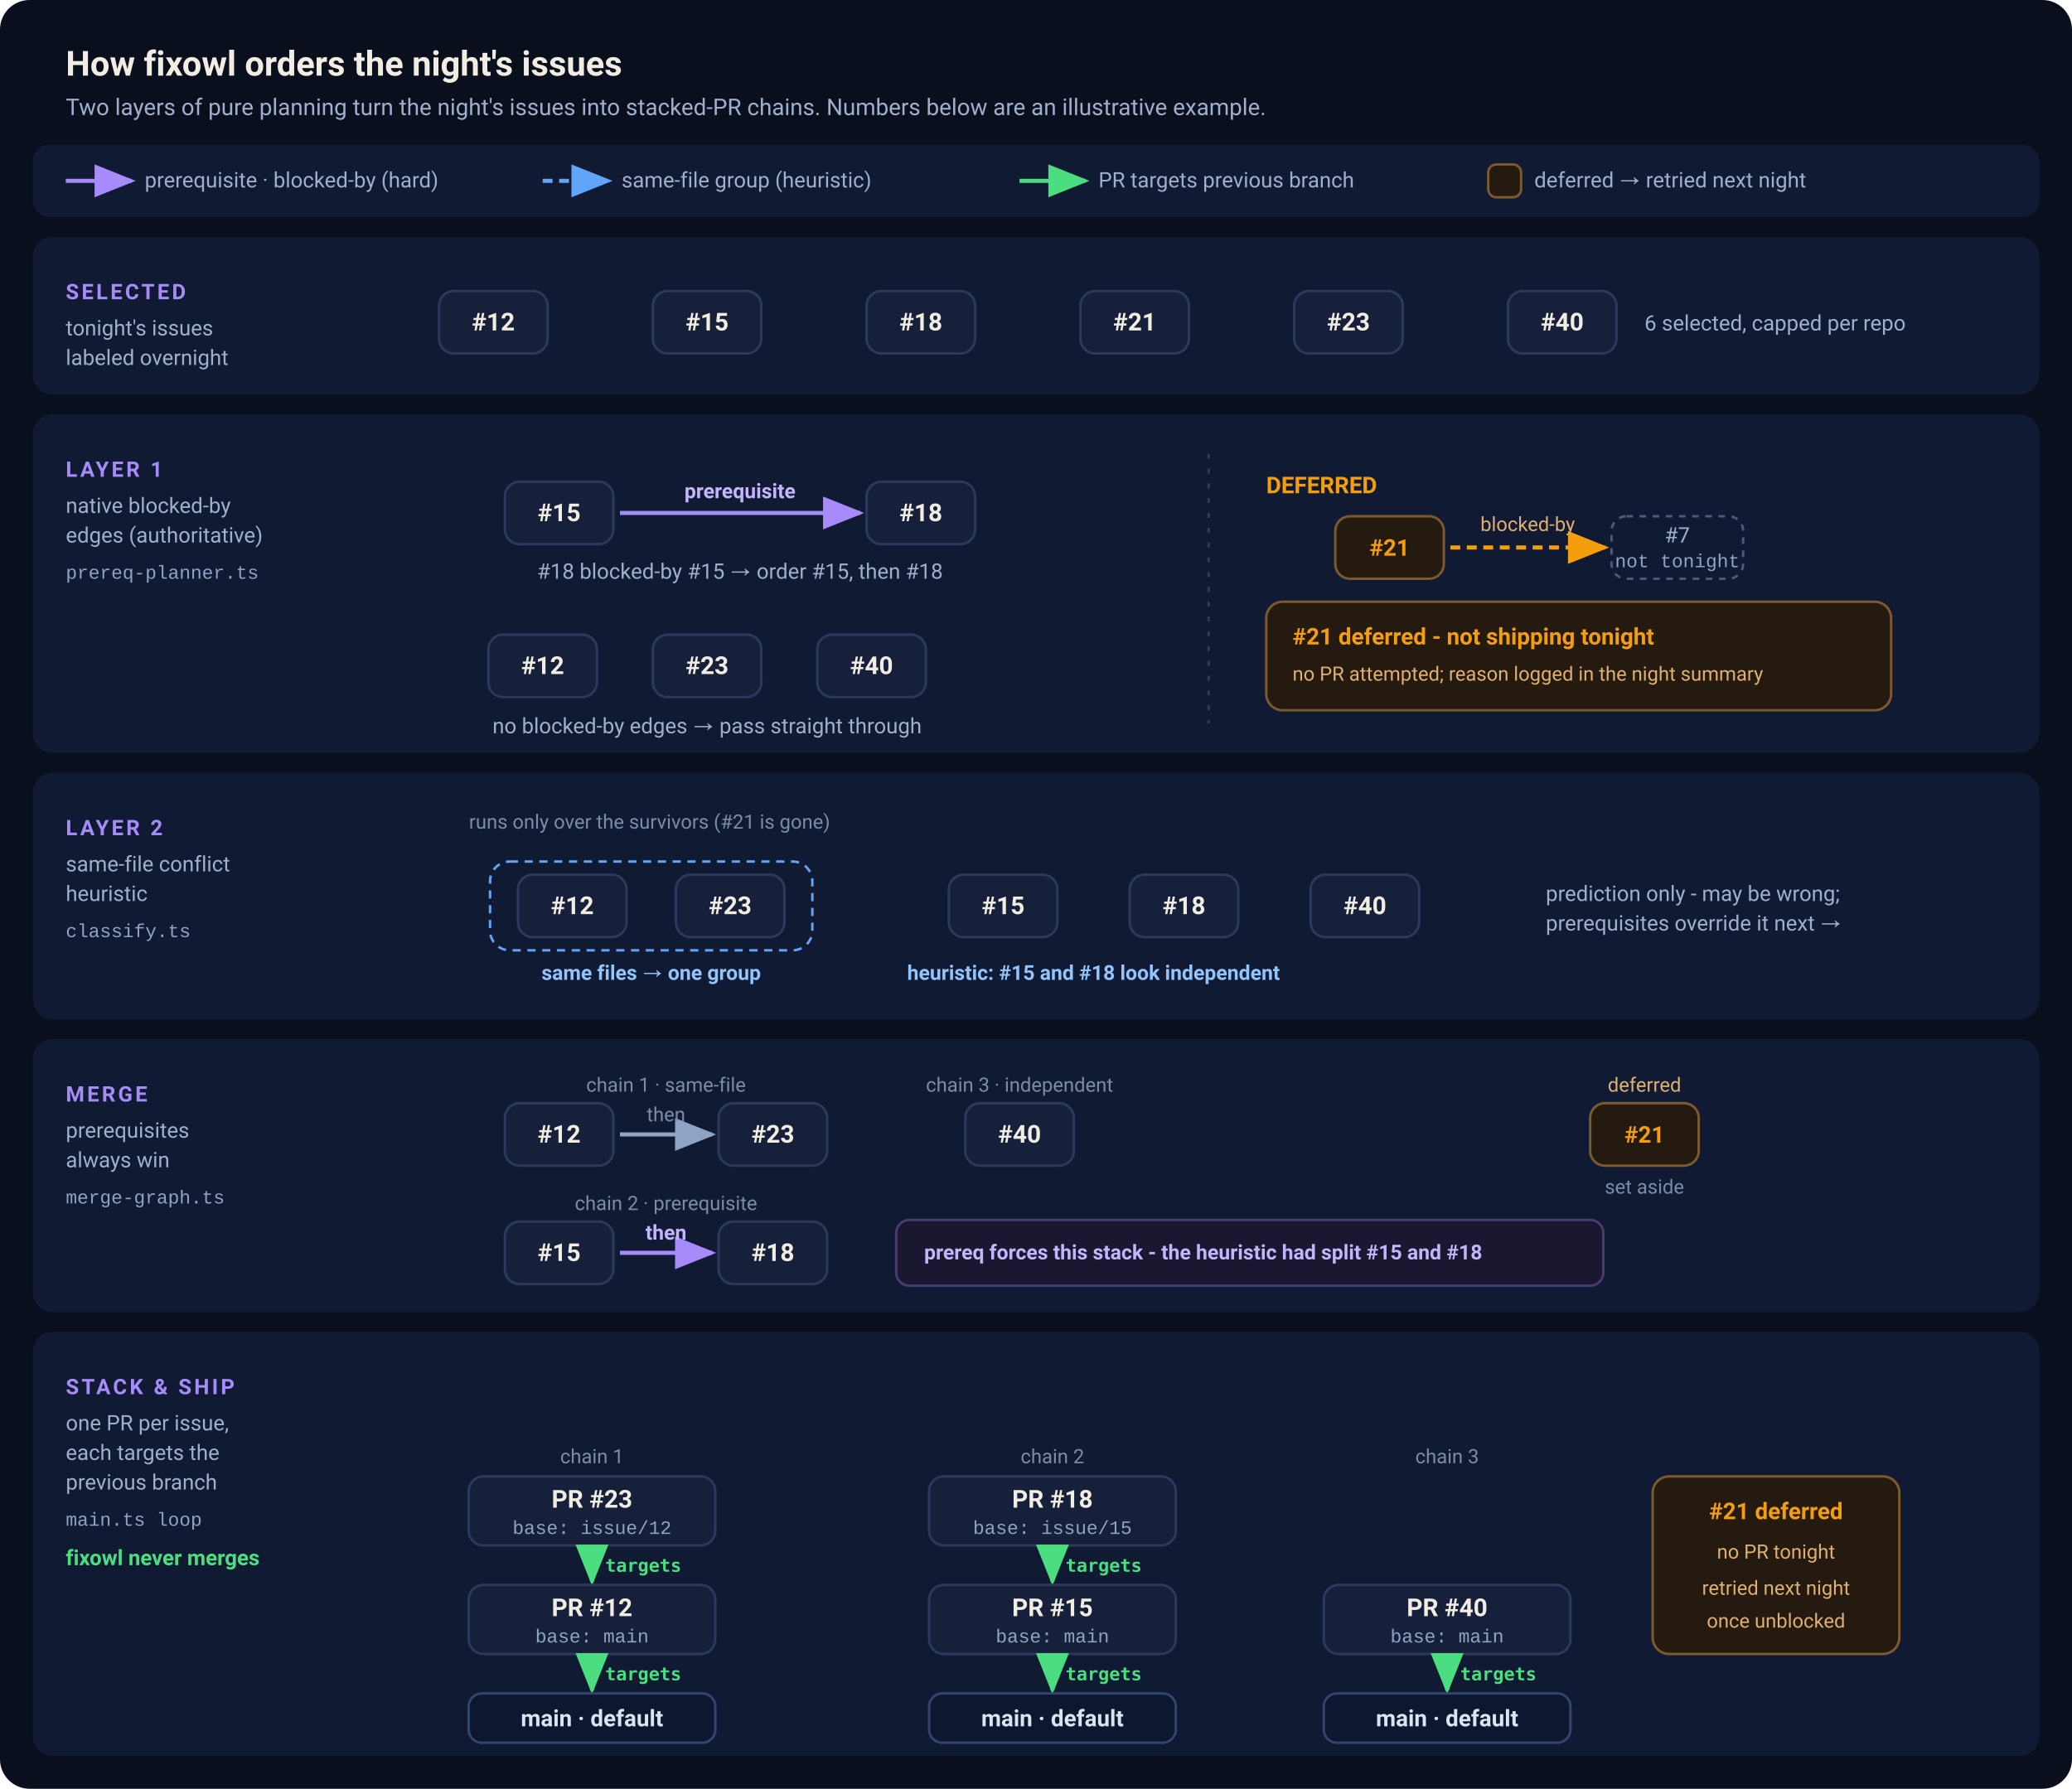
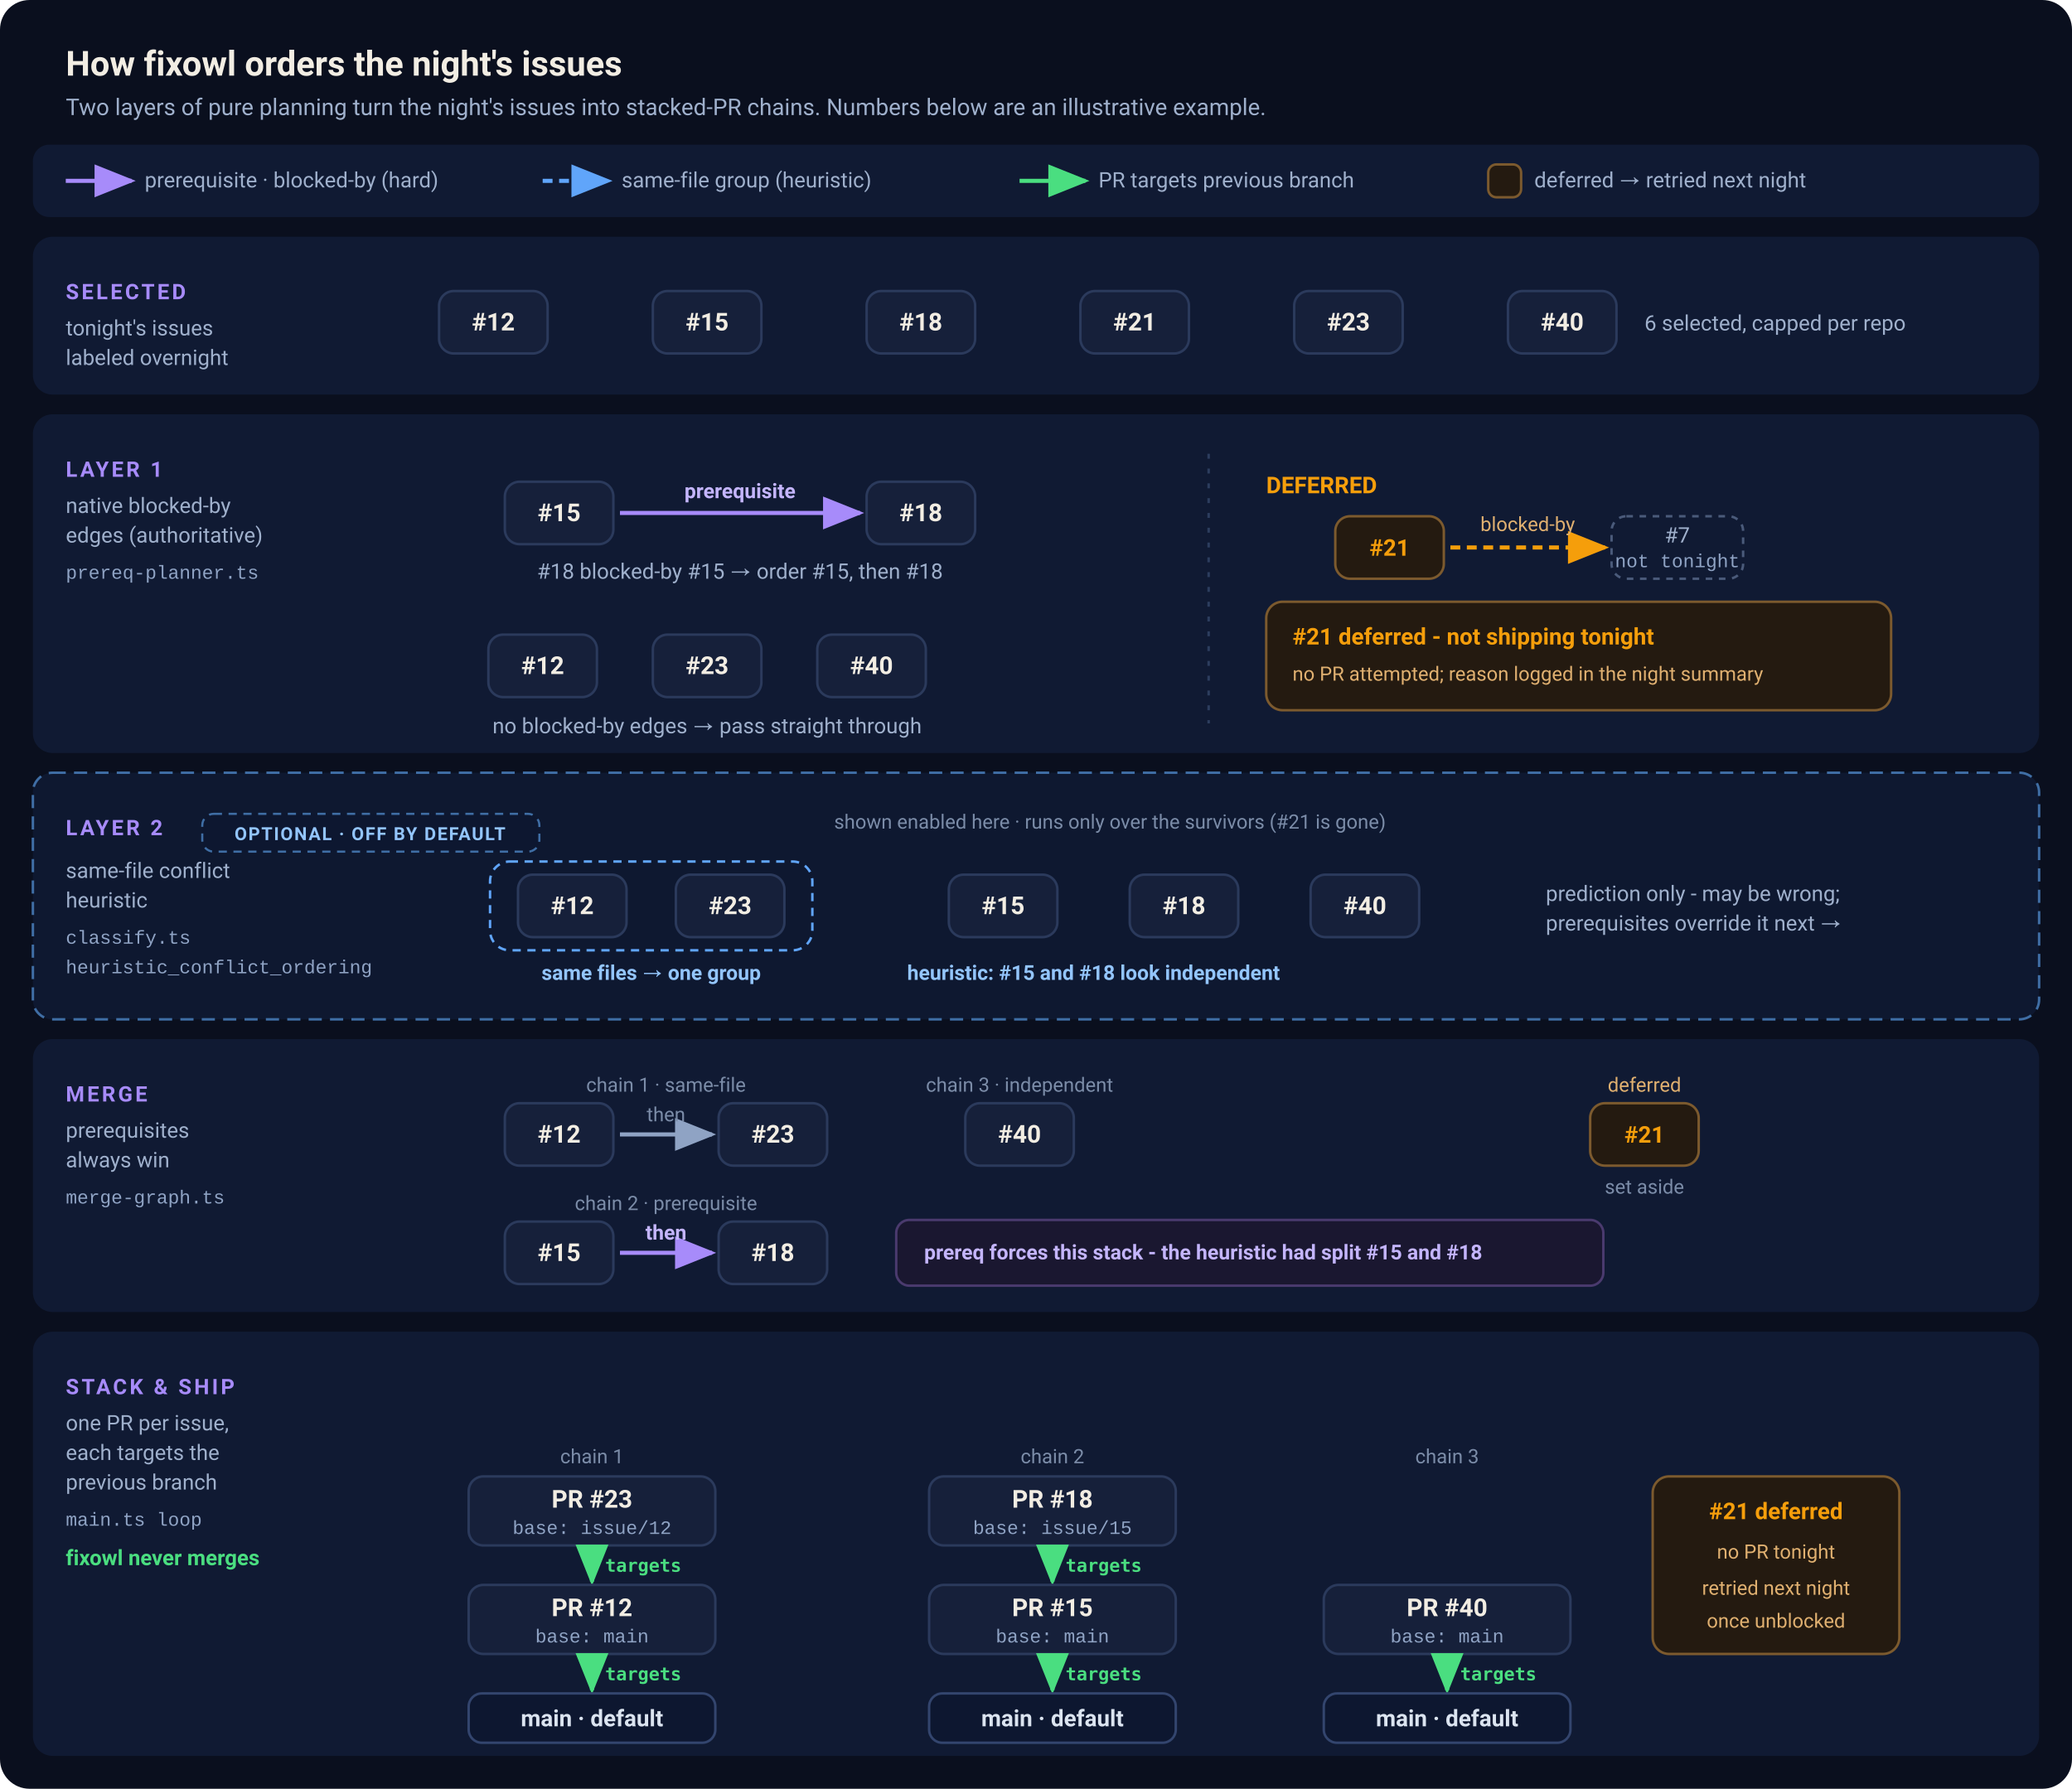
<svg xmlns="http://www.w3.org/2000/svg" viewBox="0 0 1260 1088" width="1260" height="1088" role="img" aria-labelledby="t d">
  <style>
    .bg     { fill: #0a0f1e; }
    .band   { fill: #101a33; }
+     .optband { fill: #0e1830; stroke: #3f6ea5; stroke-width: 1.5; stroke-dasharray: 8 5; }
+     .optbadge{ fill: #0d1730; stroke: #3f6ea5; stroke-width: 1.3; stroke-dasharray: 5 4; }
    .chip   { fill: #16203a; stroke: #2b3a5c; stroke-width: 1.5; }
    .prbox  { fill: #16203a; stroke: #2b3a5c; stroke-width: 1.5; }
    .base   { fill: #0d1730; stroke: #33456e; stroke-width: 1.5; }
    .ghost  { fill: none; stroke: #4a5a7a; stroke-width: 1.5; stroke-dasharray: 4 4; }
    .defbox { fill: #241a10; stroke: #7c5a2e; stroke-width: 1.5; }
    .defchip{ fill: #241a10; stroke: #7c5a2e; stroke-width: 1.5; }
    .callout{ fill: #1a1730; stroke: #4a3a6e; stroke-width: 1.5; }
    .hgroup { fill: none; stroke: #60a5fa; stroke-width: 1.5; stroke-dasharray: 5 4; }
    .divide { stroke: #2c3d5e; stroke-width: 1.5; stroke-dasharray: 3 6; }

    .ttl    { font: 700 21px -apple-system, BlinkMacSystemFont, "Segoe UI", Roboto, Helvetica, Arial, sans-serif; fill: #f2ede3; }
    .sub    { font: 400 14px -apple-system, BlinkMacSystemFont, "Segoe UI", Roboto, Helvetica, Arial, sans-serif; fill: #9fb0cc; }
    .bandt  { font: 700 13px -apple-system, BlinkMacSystemFont, "Segoe UI", Roboto, Helvetica, Arial, sans-serif; fill: #a78bfa; letter-spacing: 1.6px; }
    .rail   { font: 400 13px -apple-system, BlinkMacSystemFont, "Segoe UI", Roboto, Helvetica, Arial, sans-serif; fill: #9fb0cc; }
    .l1     { font: 600 14px -apple-system, BlinkMacSystemFont, "Segoe UI", Roboto, Helvetica, Arial, sans-serif; fill: #dbe4f0; }
    .l2     { font: 400 13px -apple-system, BlinkMacSystemFont, "Segoe UI", Roboto, Helvetica, Arial, sans-serif; fill: #9fb0cc; }
    .l3     { font: 400 12px -apple-system, BlinkMacSystemFont, "Segoe UI", Roboto, Helvetica, Arial, sans-serif; fill: #7b8ca8; }
    .chipt  { font: 700 15px -apple-system, BlinkMacSystemFont, "Segoe UI", Roboto, Helvetica, Arial, sans-serif; fill: #f2ede3; }
    .mono   { font: 400 12.5px ui-monospace, SFMono-Regular, Menlo, Consolas, "Liberation Mono", monospace; fill: #c4b5fd; }
    .mono2  { font: 400 11.5px ui-monospace, SFMono-Regular, Menlo, Consolas, "Liberation Mono", monospace; fill: #8fa3c4; }
    .green  { font: 600 13px -apple-system, BlinkMacSystemFont, "Segoe UI", Roboto, Helvetica, Arial, sans-serif; fill: #4ade80; }
    .greenm { font: 600 11px ui-monospace, SFMono-Regular, Menlo, Consolas, monospace; fill: #4ade80; }
    .amber  { font: 700 14px -apple-system, BlinkMacSystemFont, "Segoe UI", Roboto, Helvetica, Arial, sans-serif; fill: #f59e0b; }
    .amber2 { font: 400 12px -apple-system, BlinkMacSystemFont, "Segoe UI", Roboto, Helvetica, Arial, sans-serif; fill: #e0b070; }
    .purpT  { font: 600 12.5px -apple-system, BlinkMacSystemFont, "Segoe UI", Roboto, Helvetica, Arial, sans-serif; fill: #c4b5fd; }
    .blueT  { font: 600 12.5px -apple-system, BlinkMacSystemFont, "Segoe UI", Roboto, Helvetica, Arial, sans-serif; fill: #93c5fd; }
+     .optt   { font: 700 11px -apple-system, BlinkMacSystemFont, "Segoe UI", Roboto, Helvetica, Arial, sans-serif; fill: #93c5fd; letter-spacing: 0.8px; }

    .ap { stroke: #a78bfa; stroke-width: 2.5; fill: none; marker-end: url(#ap); }
    .ab { stroke: #60a5fa; stroke-width: 2.5; fill: none; marker-end: url(#ab); stroke-dasharray: 6 4; }
    .ag { stroke: #4ade80; stroke-width: 2.5; fill: none; marker-end: url(#ag); }
    .aa { stroke: #f59e0b; stroke-width: 2.5; fill: none; marker-end: url(#aa); stroke-dasharray: 6 4; }
    .an { stroke: #8fa3c4; stroke-width: 2.5; fill: none; marker-end: url(#an); }
  </style>
  <defs>
    <marker id="ap" markerWidth="10" markerHeight="8" refX="9" refY="4" orient="auto">
      <path d="M0,0 L10,4 L0,8 z" fill="#a78bfa" />
    </marker>
    <marker id="ab" markerWidth="10" markerHeight="8" refX="9" refY="4" orient="auto">
      <path d="M0,0 L10,4 L0,8 z" fill="#60a5fa" />
    </marker>
    <marker id="ag" markerWidth="10" markerHeight="8" refX="9" refY="4" orient="auto">
      <path d="M0,0 L10,4 L0,8 z" fill="#4ade80" />
    </marker>
    <marker id="aa" markerWidth="10" markerHeight="8" refX="9" refY="4" orient="auto">
      <path d="M0,0 L10,4 L0,8 z" fill="#f59e0b" />
    </marker>
    <marker id="an" markerWidth="10" markerHeight="8" refX="9" refY="4" orient="auto">
      <path d="M0,0 L10,4 L0,8 z" fill="#8fa3c4" />
    </marker>
  </defs>
  <rect class="bg" x="0" y="0" width="1260" height="1088" rx="18" />
  <text class="ttl" x="40" y="46">How fixowl orders the night's issues</text>
  <text class="sub" x="40" y="70">Two layers of pure planning turn the night's issues into stacked-PR chains. Numbers below are an illustrative example.</text>
  <rect class="band" x="20" y="88" width="1220" height="44" rx="10" />
  <line class="ap" x1="40" y1="110" x2="80" y2="110" />
  <text class="l2" x="88" y="114">prerequisite · blocked-by (hard)</text>
  <line class="ab" x1="330" y1="110" x2="370" y2="110" />
  <text class="l2" x="378" y="114">same-file group (heuristic)</text>
  <line class="ag" x1="620" y1="110" x2="660" y2="110" />
  <text class="l2" x="668" y="114">PR targets previous branch</text>
  <rect class="defchip" x="905" y="100" width="20" height="20" rx="5" />
  <text class="l2" x="933" y="114">deferred → retried next night</text>
  <rect class="band" x="20" y="144" width="1220" height="96" rx="12" />
  <text class="bandt" x="40" y="182">SELECTED</text>
  <text class="rail" x="40" y="204">tonight's issues</text>
  <text class="rail" x="40" y="222">labeled overnight</text>
  <rect class="chip" x="267" y="177" width="66" height="38" rx="9" />
  <text class="chipt" x="300" y="201" text-anchor="middle">#12</text>
  <rect class="chip" x="397" y="177" width="66" height="38" rx="9" />
  <text class="chipt" x="430" y="201" text-anchor="middle">#15</text>
  <rect class="chip" x="527" y="177" width="66" height="38" rx="9" />
  <text class="chipt" x="560" y="201" text-anchor="middle">#18</text>
  <rect class="chip" x="657" y="177" width="66" height="38" rx="9" />
  <text class="chipt" x="690" y="201" text-anchor="middle">#21</text>
  <rect class="chip" x="787" y="177" width="66" height="38" rx="9" />
  <text class="chipt" x="820" y="201" text-anchor="middle">#23</text>
  <rect class="chip" x="917" y="177" width="66" height="38" rx="9" />
  <text class="chipt" x="950" y="201" text-anchor="middle">#40</text>
  <text class="l2" x="1000" y="201">6 selected, capped per repo</text>
  <rect class="band" x="20" y="252" width="1220" height="206" rx="12" />
  <text class="bandt" x="40" y="290">LAYER 1</text>
  <text class="rail" x="40" y="312">native blocked-by</text>
  <text class="rail" x="40" y="330">edges (authoritative)</text>
  <text class="mono2" x="40" y="352">prereq-planner.ts</text>
  <rect class="chip" x="307" y="293" width="66" height="38" rx="9" />
  <text class="chipt" x="340" y="317" text-anchor="middle">#15</text>
  <rect class="chip" x="527" y="293" width="66" height="38" rx="9" />
  <text class="chipt" x="560" y="317" text-anchor="middle">#18</text>
  <line class="ap" x1="377" y1="312" x2="523" y2="312" />
  <text class="purpT" x="450" y="303" text-anchor="middle">prerequisite</text>
  <text class="l2" x="450" y="352" text-anchor="middle">#18 blocked-by #15 → order #15, then #18</text>
  <rect class="chip" x="297" y="386" width="66" height="38" rx="9" />
  <text class="chipt" x="330" y="410" text-anchor="middle">#12</text>
  <rect class="chip" x="397" y="386" width="66" height="38" rx="9" />
  <text class="chipt" x="430" y="410" text-anchor="middle">#23</text>
  <rect class="chip" x="497" y="386" width="66" height="38" rx="9" />
  <text class="chipt" x="530" y="410" text-anchor="middle">#40</text>
  <text class="l2" x="430" y="446" text-anchor="middle">no blocked-by edges → pass straight through</text>
  <line class="divide" x1="735" y1="276" x2="735" y2="440" />
  <text class="amber" x="770" y="300">DEFERRED</text>
  <rect class="defchip" x="812" y="314" width="66" height="38" rx="9" />
  <text class="amber" x="845" y="338" text-anchor="middle">#21</text>
  <line class="aa" x1="882" y1="333" x2="976" y2="333" />
  <text class="amber2" x="929" y="323" text-anchor="middle">blocked-by</text>
  <rect class="ghost" x="980" y="314" width="80" height="38" rx="9" />
  <text class="l2" x="1020" y="330" text-anchor="middle">#7</text>
  <text class="mono2" x="1020" y="345" text-anchor="middle">not tonight</text>
  <rect class="defbox" x="770" y="366" width="380" height="66" rx="10" />
  <text class="amber" x="786" y="392">#21 deferred - not shipping tonight</text>
  <text class="amber2" x="786" y="414">no PR attempted; reason logged in the night summary</text>
-   <rect class="band" x="20" y="470" width="1220" height="150" rx="12" />
+   <rect class="band optband" x="20" y="470" width="1220" height="150" rx="12" />
  <text class="bandt" x="40" y="508">LAYER 2</text>
-   <text class="rail" x="40" y="530">same-file conflict</text>
-   <text class="rail" x="40" y="548">heuristic</text>
-   <text class="mono2" x="40" y="570">classify.ts</text>
-   <text class="l3" x="395" y="504" text-anchor="middle">runs only over the survivors (#21 is gone)</text>
+   <rect class="optbadge" x="123" y="495" width="205" height="23" rx="7" />
+   <text class="optt" x="225" y="511" text-anchor="middle">OPTIONAL · OFF BY DEFAULT</text>
+   <text class="rail" x="40" y="534">same-file conflict</text>
+   <text class="rail" x="40" y="552">heuristic</text>
+   <text class="mono2" x="40" y="574">classify.ts</text>
+   <text class="mono2" x="40" y="592">heuristic_conflict_ordering</text>
+   <text class="l3" x="675" y="504" text-anchor="middle">shown enabled here · runs only over the survivors (#21 is gone)</text>
  <rect class="hgroup" x="298" y="524" width="196" height="54" rx="12" />
  <rect class="chip" x="315" y="532" width="66" height="38" rx="9" />
  <text class="chipt" x="348" y="556" text-anchor="middle">#12</text>
  <rect class="chip" x="411" y="532" width="66" height="38" rx="9" />
  <text class="chipt" x="444" y="556" text-anchor="middle">#23</text>
  <text class="blueT" x="396" y="596" text-anchor="middle">same files → one group</text>
  <rect class="chip" x="577" y="532" width="66" height="38" rx="9" />
  <text class="chipt" x="610" y="556" text-anchor="middle">#15</text>
  <rect class="chip" x="687" y="532" width="66" height="38" rx="9" />
  <text class="chipt" x="720" y="556" text-anchor="middle">#18</text>
  <rect class="chip" x="797" y="532" width="66" height="38" rx="9" />
  <text class="chipt" x="830" y="556" text-anchor="middle">#40</text>
  <text class="blueT" x="665" y="596" text-anchor="middle">heuristic: #15 and #18 look independent</text>
  <text class="l2" x="940" y="548">prediction only - may be wrong;</text>
  <text class="l2" x="940" y="566">prerequisites override it next →</text>
  <rect class="band" x="20" y="632" width="1220" height="166" rx="12" />
  <text class="bandt" x="40" y="670">MERGE</text>
  <text class="rail" x="40" y="692">prerequisites</text>
  <text class="rail" x="40" y="710">always win</text>
  <text class="mono2" x="40" y="732">merge-graph.ts</text>
  <text class="l3" x="405" y="664" text-anchor="middle">chain 1 · same-file</text>
  <rect class="chip" x="307" y="671" width="66" height="38" rx="9" />
  <text class="chipt" x="340" y="695" text-anchor="middle">#12</text>
  <rect class="chip" x="437" y="671" width="66" height="38" rx="9" />
  <text class="chipt" x="470" y="695" text-anchor="middle">#23</text>
  <line class="an" x1="377" y1="690" x2="433" y2="690" />
  <text class="l3" x="405" y="682" text-anchor="middle">then</text>
  <text class="l3" x="620" y="664" text-anchor="middle">chain 3 · independent</text>
  <rect class="chip" x="587" y="671" width="66" height="38" rx="9" />
  <text class="chipt" x="620" y="695" text-anchor="middle">#40</text>
  <text class="amber2" x="1000" y="664" text-anchor="middle">deferred</text>
  <rect class="defchip" x="967" y="671" width="66" height="38" rx="9" />
  <text class="amber" x="1000" y="695" text-anchor="middle">#21</text>
  <text class="l3" x="1000" y="726" text-anchor="middle">set aside</text>
  <text class="l3" x="405" y="736" text-anchor="middle">chain 2 · prerequisite</text>
  <rect class="chip" x="307" y="743" width="66" height="38" rx="9" />
  <text class="chipt" x="340" y="767" text-anchor="middle">#15</text>
  <rect class="chip" x="437" y="743" width="66" height="38" rx="9" />
  <text class="chipt" x="470" y="767" text-anchor="middle">#18</text>
  <line class="ap" x1="377" y1="762" x2="433" y2="762" />
  <text class="purpT" x="405" y="754" text-anchor="middle">then</text>
  <rect class="callout" x="545" y="742" width="430" height="40" rx="8" />
  <text class="purpT" x="562" y="766">prereq forces this stack - the heuristic had split #15 and #18</text>
  <rect class="band" x="20" y="810" width="1220" height="258" rx="12" />
  <text class="bandt" x="40" y="848">STACK &amp; SHIP</text>
  <text class="rail" x="40" y="870">one PR per issue,</text>
  <text class="rail" x="40" y="888">each targets the</text>
  <text class="rail" x="40" y="906">previous branch</text>
  <text class="mono2" x="40" y="928">main.ts loop</text>
  <text class="green" x="40" y="952">fixowl never merges</text>
  <text class="l3" x="360" y="890" text-anchor="middle">chain 1</text>
  <rect class="prbox" x="285" y="898" width="150" height="42" rx="9" />
  <text class="chipt" x="360" y="917" text-anchor="middle">PR #23</text>
  <text class="mono2" x="360" y="933" text-anchor="middle">base: issue/12</text>
  <line class="ag" x1="360" y1="940" x2="360" y2="962" />
  <text class="greenm" x="368" y="956">targets</text>
  <rect class="prbox" x="285" y="964" width="150" height="42" rx="9" />
  <text class="chipt" x="360" y="983" text-anchor="middle">PR #12</text>
  <text class="mono2" x="360" y="999" text-anchor="middle">base: main</text>
  <line class="ag" x1="360" y1="1006" x2="360" y2="1028" />
  <text class="greenm" x="368" y="1022">targets</text>
  <rect class="base" x="285" y="1030" width="150" height="30" rx="8" />
  <text class="l1" x="360" y="1050" text-anchor="middle">main · default</text>
  <text class="l3" x="640" y="890" text-anchor="middle">chain 2</text>
  <rect class="prbox" x="565" y="898" width="150" height="42" rx="9" />
  <text class="chipt" x="640" y="917" text-anchor="middle">PR #18</text>
  <text class="mono2" x="640" y="933" text-anchor="middle">base: issue/15</text>
  <line class="ag" x1="640" y1="940" x2="640" y2="962" />
  <text class="greenm" x="648" y="956">targets</text>
  <rect class="prbox" x="565" y="964" width="150" height="42" rx="9" />
  <text class="chipt" x="640" y="983" text-anchor="middle">PR #15</text>
  <text class="mono2" x="640" y="999" text-anchor="middle">base: main</text>
  <line class="ag" x1="640" y1="1006" x2="640" y2="1028" />
  <text class="greenm" x="648" y="1022">targets</text>
  <rect class="base" x="565" y="1030" width="150" height="30" rx="8" />
  <text class="l1" x="640" y="1050" text-anchor="middle">main · default</text>
  <text class="l3" x="880" y="890" text-anchor="middle">chain 3</text>
  <rect class="prbox" x="805" y="964" width="150" height="42" rx="9" />
  <text class="chipt" x="880" y="983" text-anchor="middle">PR #40</text>
  <text class="mono2" x="880" y="999" text-anchor="middle">base: main</text>
  <line class="ag" x1="880" y1="1006" x2="880" y2="1028" />
  <text class="greenm" x="888" y="1022">targets</text>
  <rect class="base" x="805" y="1030" width="150" height="30" rx="8" />
  <text class="l1" x="880" y="1050" text-anchor="middle">main · default</text>
  <rect class="defbox" x="1005" y="898" width="150" height="108" rx="10" />
  <text class="amber" x="1080" y="924" text-anchor="middle">#21 deferred</text>
  <text class="amber2" x="1080" y="948" text-anchor="middle">no PR tonight</text>
  <text class="amber2" x="1080" y="970" text-anchor="middle">retried next night</text>
  <text class="amber2" x="1080" y="990" text-anchor="middle">once unblocked</text>
</svg>
